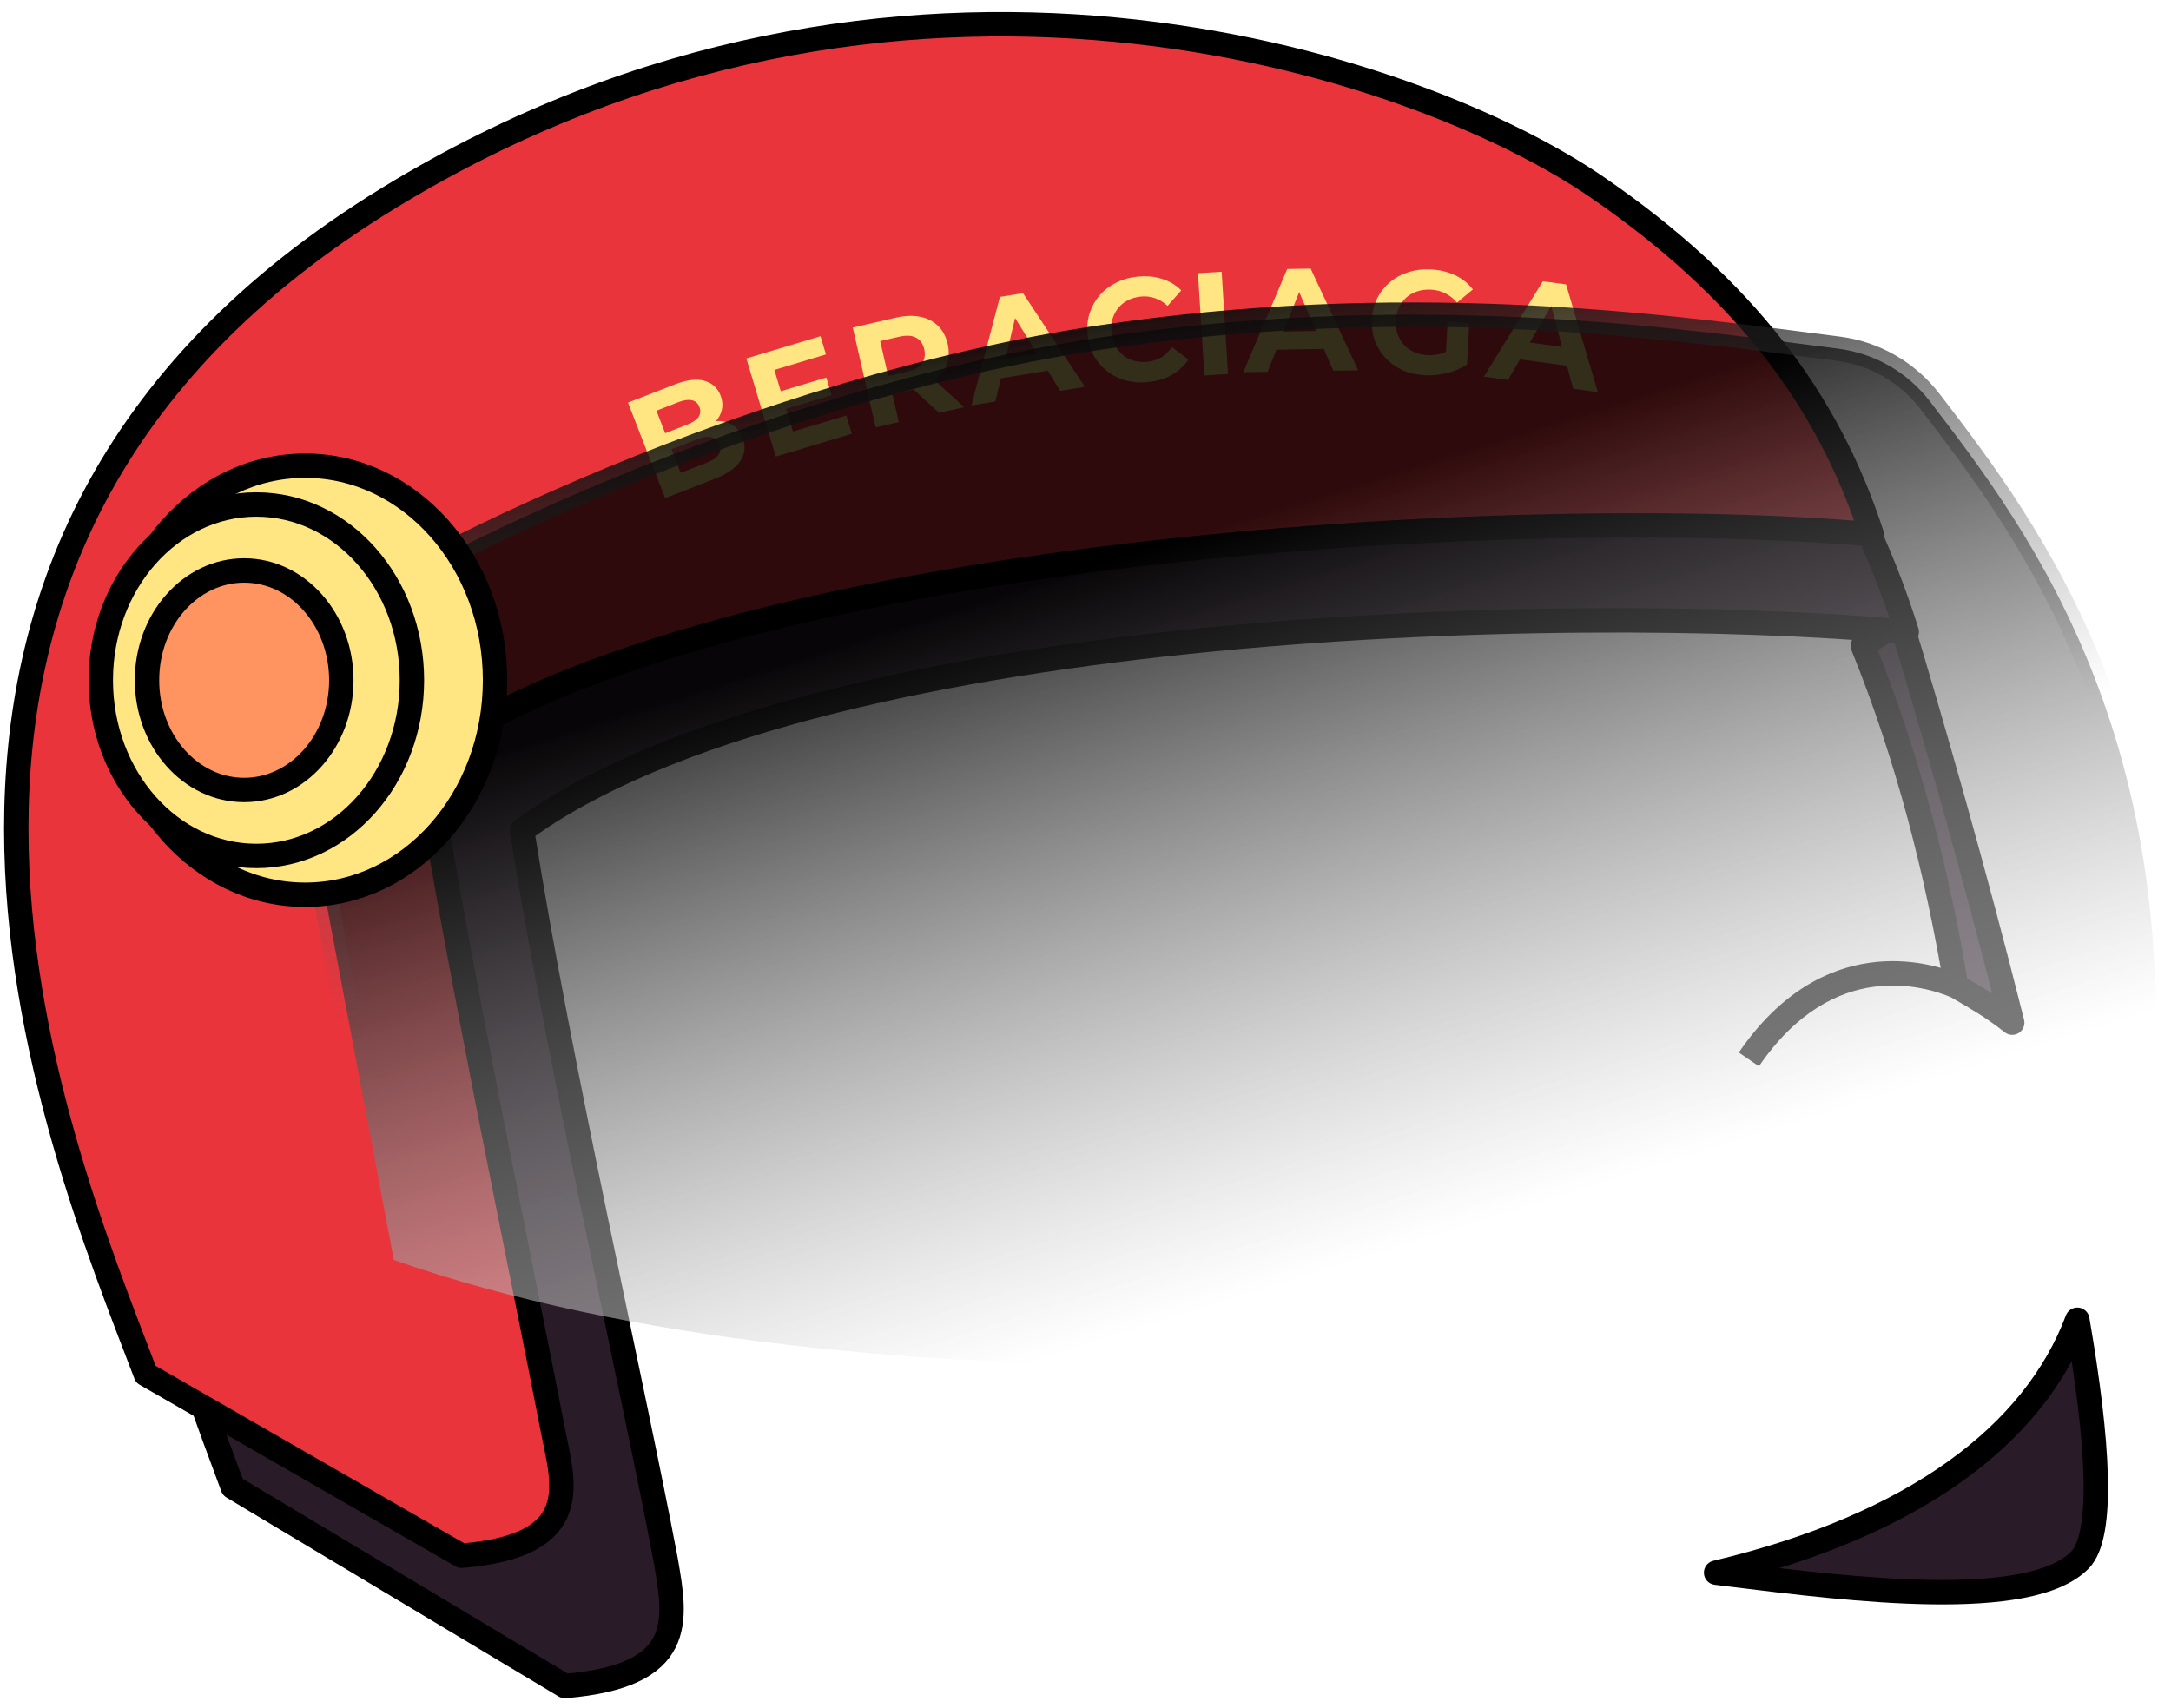
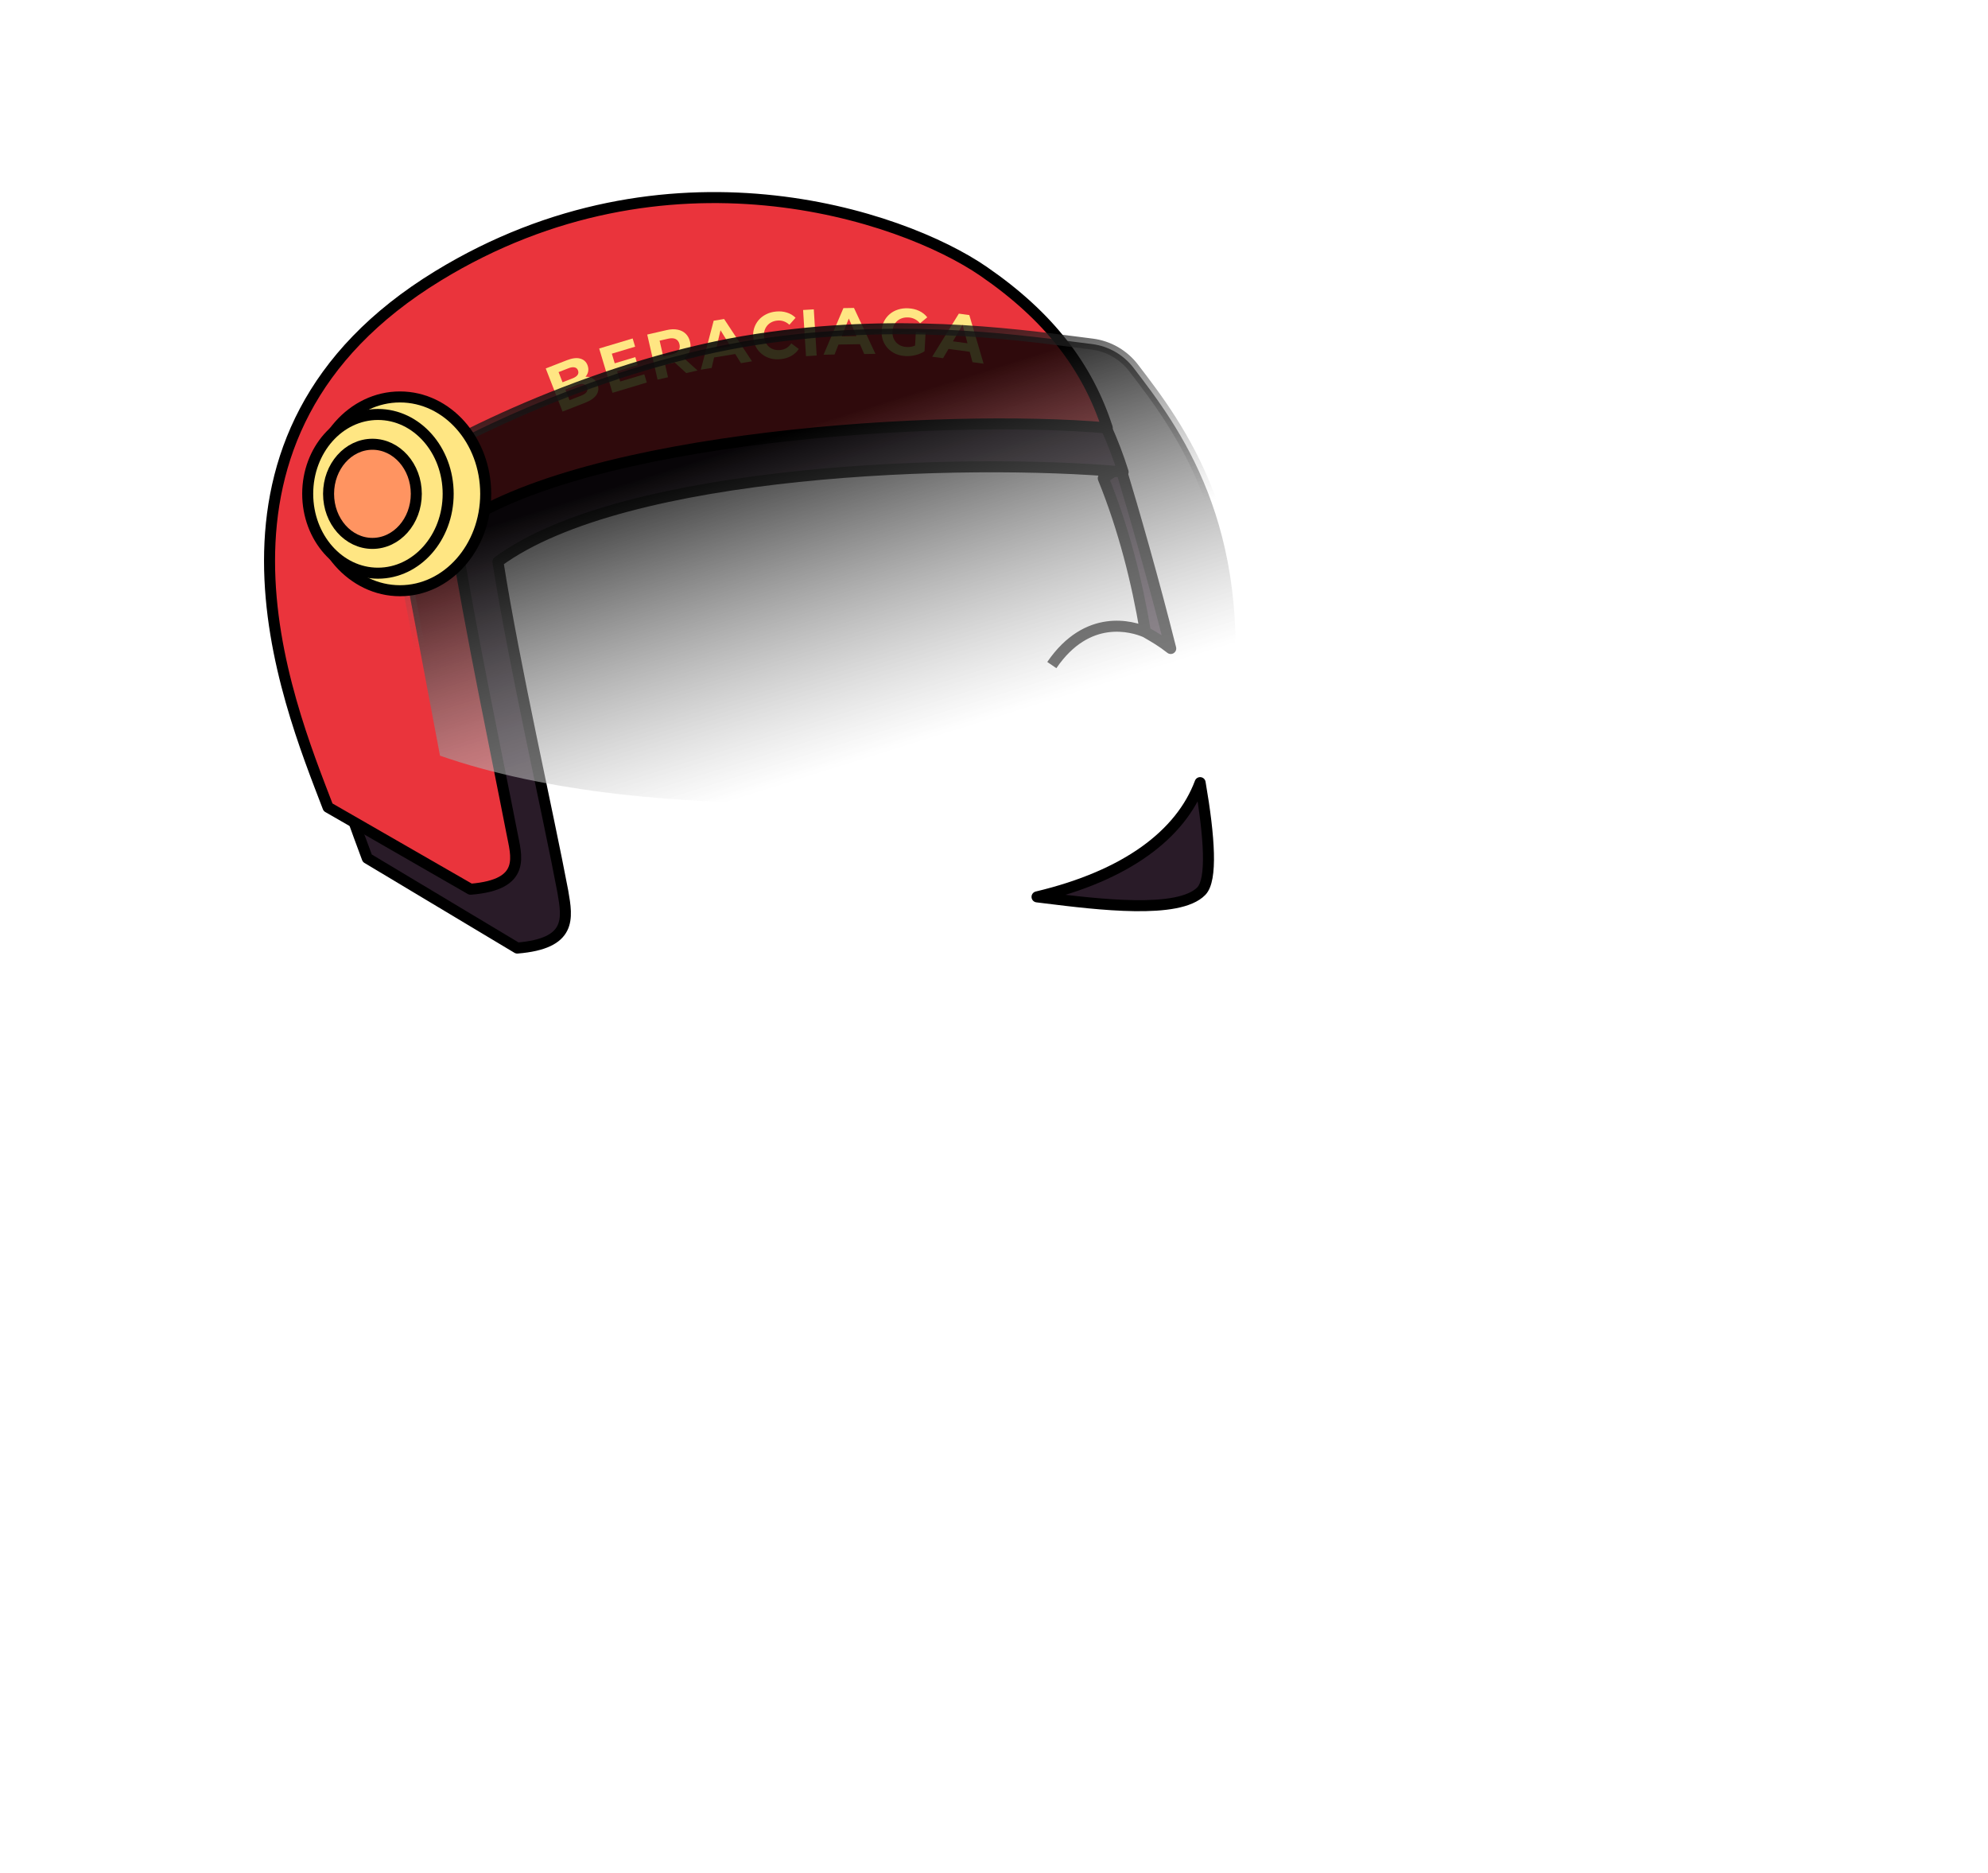
- <svg xmlns="http://www.w3.org/2000/svg" width="178" height="140" viewBox="0 0 178 140" fill="none">
-   <path fill-rule="evenodd" clip-rule="evenodd" d="M140.703 128.954C141.192 129.013 141.699 129.076 142.222 129.141C151.703 130.314 166.455 132.139 170.547 127.899C172.522 125.852 172.048 118.203 170.317 108.213C166.793 117.616 156.971 125.08 140.703 128.954ZM164.982 83.857C161.895 71.554 158.379 59.292 155.831 50.882L152.734 52.95C156.44 62.086 158.859 71.689 160.389 80.867C160.523 80.945 160.663 81.026 160.81 81.111C161.949 81.769 163.451 82.638 164.982 83.857Z" fill="#291B28" />
-   <path d="M142.222 129.141L142.345 128.148H142.345L142.222 129.141ZM140.703 128.954L140.471 127.981C140.001 128.093 139.678 128.526 139.705 129.01C139.732 129.493 140.101 129.888 140.582 129.946L140.703 128.954ZM170.547 127.899L169.827 127.204L170.547 127.899ZM170.317 108.213L171.303 108.042C171.226 107.597 170.86 107.259 170.411 107.217C169.961 107.175 169.539 107.439 169.381 107.862L170.317 108.213ZM155.831 50.882L156.788 50.592C156.696 50.289 156.466 50.047 156.168 49.94C155.87 49.833 155.539 49.874 155.276 50.05L155.831 50.882ZM164.982 83.857L164.359 84.639C164.695 84.906 165.163 84.93 165.523 84.697C165.884 84.465 166.056 84.029 165.952 83.613L164.982 83.857ZM152.734 52.95L152.178 52.119C151.784 52.382 151.629 52.887 151.807 53.326L152.734 52.95ZM160.389 80.867L159.402 81.031C159.451 81.325 159.628 81.581 159.885 81.731L160.389 80.867ZM160.81 81.111L160.309 81.977L160.309 81.977L160.81 81.111ZM142.345 128.148C141.822 128.084 141.314 128.021 140.824 127.961L140.582 129.946C141.069 130.006 141.576 130.068 142.099 130.133L142.345 128.148ZM169.827 127.204C169.02 128.041 167.579 128.671 165.539 129.065C163.527 129.453 161.079 129.586 158.419 129.55C153.099 129.478 147.096 128.736 142.345 128.148L142.099 130.133C146.828 130.718 152.943 131.476 158.392 131.55C161.116 131.587 163.716 131.454 165.918 131.029C168.091 130.609 170.028 129.877 171.267 128.593L169.827 127.204ZM169.332 108.383C170.194 113.361 170.736 117.715 170.822 121.06C170.865 122.735 170.793 124.12 170.603 125.189C170.408 126.288 170.112 126.909 169.827 127.204L171.267 128.593C171.969 127.865 172.355 126.762 172.572 125.539C172.795 124.286 172.867 122.751 172.822 121.009C172.732 117.52 172.171 113.055 171.303 108.042L169.332 108.383ZM169.381 107.862C166.022 116.823 156.58 124.145 140.471 127.981L140.935 129.926C157.362 126.015 167.564 118.409 171.254 108.564L169.381 107.862ZM154.874 51.172C157.419 59.57 160.93 71.817 164.012 84.1L165.952 83.613C162.86 71.292 159.339 59.013 156.788 50.592L154.874 51.172ZM153.289 53.782L156.386 51.713L155.276 50.05L152.178 52.119L153.289 53.782ZM151.807 53.326C155.48 62.379 157.882 71.908 159.402 81.031L161.375 80.703C159.837 71.47 157.401 61.793 153.66 52.575L151.807 53.326ZM159.885 81.731C160.021 81.81 160.163 81.892 160.309 81.977L161.31 80.245C161.163 80.16 161.024 80.08 160.893 80.003L159.885 81.731ZM160.309 81.977C161.449 82.636 162.893 83.471 164.359 84.639L165.605 83.074C164.01 81.804 162.449 80.903 161.31 80.245L160.309 81.977ZM160.783 79.948C159.524 79.408 156.707 78.467 153.314 78.939C149.875 79.417 145.964 81.332 142.564 86.302L144.214 87.431C147.313 82.902 150.736 81.317 153.589 80.92C156.488 80.517 158.92 81.326 159.995 81.786L160.783 79.948Z" fill="black" />
-   <path d="M19.084 121.935L46.317 138.247C56.227 137.426 55.446 132.918 54.597 128.017L54.583 127.935C51.988 114.143 45.789 87.046 42.805 68.098C65.829 51.148 127.522 49.216 156.334 51.81C152.874 40.81 146.459 29.185 134.834 20.935C120.302 10.623 78.176 -3.115 38.015 22.183C-8.024 51.185 11.818 102.342 19.084 121.935Z" fill="#291B28" stroke="black" stroke-width="2" stroke-linejoin="round" />
-   <path d="M11.956 112.684L37.834 127.564C48.114 126.739 46.133 121.506 45.329 117.253C42.652 103.46 37.912 81.046 34.834 62.098C58.586 45.148 123.735 41.216 153.459 43.81C149.89 32.81 142.989 23.631 130.995 15.382C116.004 5.07 73.387 -9.115 31.956 16.184C-15.541 45.185 4.461 93.091 11.956 112.684Z" fill="#EA343C" stroke="black" stroke-width="2" stroke-linejoin="round" />
-   <path d="M54.537 40.842L51.488 33.014L55.313 31.525C56.297 31.142 57.107 31.041 57.745 31.222C58.389 31.4 58.83 31.795 59.069 32.406C59.228 32.816 59.267 33.213 59.185 33.597C59.099 33.974 58.914 34.312 58.627 34.613C58.341 34.913 57.97 35.152 57.515 35.329L57.549 34.788C58.041 34.596 58.509 34.508 58.953 34.524C59.394 34.533 59.78 34.653 60.111 34.885C60.449 35.114 60.707 35.455 60.884 35.91C61.145 36.581 61.085 37.21 60.704 37.796C60.32 38.375 59.613 38.865 58.585 39.265L54.537 40.842ZM55.806 38.776L57.919 37.953C58.389 37.77 58.714 37.558 58.894 37.316C59.079 37.064 59.106 36.77 58.976 36.434C58.848 36.106 58.631 35.912 58.324 35.851C58.021 35.78 57.635 35.836 57.166 36.019L54.918 36.894L54.404 35.575L56.339 34.821C56.779 34.65 57.085 34.445 57.258 34.206C57.436 33.956 57.464 33.675 57.342 33.362C57.223 33.056 57.015 32.875 56.718 32.819C56.426 32.752 56.06 32.805 55.62 32.976L53.82 33.677L55.806 38.776Z" fill="#FFE683" />
-   <path d="M63.877 32.119L67.75 30.956L68.184 32.404L64.311 33.567L63.877 32.119ZM65.008 35.388L69.387 34.073L69.836 35.567L63.607 37.437L61.191 29.392L67.271 27.567L67.719 29.061L63.49 30.331L65.008 35.388Z" fill="#FFE683" />
-   <path d="M71.795 35.046L69.916 26.859L73.46 26.046C74.193 25.878 74.852 25.853 75.438 25.973C76.022 26.086 76.509 26.331 76.9 26.709C77.29 27.087 77.556 27.584 77.698 28.2C77.837 28.809 77.814 29.368 77.627 29.879C77.439 30.382 77.106 30.811 76.63 31.166C76.153 31.522 75.549 31.784 74.816 31.952L72.324 32.524L72.976 31.5L73.69 34.611L71.795 35.046ZM77 33.852L74.271 31.351L76.295 30.886L79.047 33.382L77 33.852ZM73.024 31.711L71.978 31.015L74.364 30.468C74.949 30.333 75.357 30.108 75.588 29.793C75.818 29.469 75.881 29.085 75.779 28.641C75.676 28.188 75.451 27.871 75.105 27.687C74.759 27.504 74.294 27.48 73.709 27.614L71.323 28.161L71.959 27.067L73.024 31.711Z" fill="#FFE683" />
-   <path d="M79.647 33.241L81.982 24.346L83.877 24.035L88.943 31.716L86.93 32.046L82.698 25.225L83.456 25.101L81.613 32.918L79.647 33.241ZM81.203 31.161L81.473 29.621L85.736 28.922L86.496 30.294L81.203 31.161Z" fill="#FFE683" />
-   <path d="M94.141 31.325C93.497 31.392 92.885 31.35 92.307 31.2C91.736 31.042 91.227 30.788 90.781 30.44C90.335 30.092 89.97 29.667 89.685 29.166C89.408 28.663 89.238 28.098 89.173 27.469C89.109 26.84 89.161 26.252 89.329 25.704C89.506 25.155 89.778 24.665 90.143 24.233C90.517 23.8 90.968 23.453 91.496 23.189C92.023 22.918 92.613 22.749 93.265 22.682C93.989 22.607 94.655 22.668 95.262 22.863C95.876 23.049 96.407 23.364 96.855 23.809L95.731 25.082C95.411 24.785 95.068 24.575 94.702 24.452C94.334 24.321 93.944 24.277 93.53 24.319C93.14 24.359 92.788 24.46 92.475 24.62C92.162 24.781 91.898 24.993 91.684 25.257C91.47 25.52 91.312 25.822 91.21 26.162C91.116 26.501 91.09 26.87 91.131 27.268C91.172 27.666 91.272 28.021 91.433 28.334C91.602 28.647 91.818 28.91 92.082 29.124C92.345 29.339 92.646 29.493 92.985 29.586C93.325 29.68 93.689 29.707 94.079 29.667C94.493 29.625 94.867 29.506 95.201 29.311C95.534 29.107 95.826 28.824 96.079 28.46L97.438 29.479C97.09 30.005 96.634 30.426 96.072 30.741C95.517 31.055 94.873 31.25 94.141 31.325Z" fill="#FFE683" />
-   <path d="M98.746 30.785L98.222 22.401L100.163 22.28L100.686 30.664L98.746 30.785Z" fill="#FFE683" />
-   <path d="M101.938 30.518L105.541 22.057L107.461 22.025L111.357 30.361L109.317 30.395L106.121 23.032L106.889 23.019L103.93 30.485L101.938 30.518ZM103.78 28.688L104.271 27.203L108.59 27.131L109.143 28.598L103.78 28.688Z" fill="#FFE683" />
-   <path d="M116.833 30.767C116.17 30.732 115.564 30.596 115.016 30.358C114.476 30.113 114.009 29.784 113.615 29.37C113.228 28.957 112.933 28.481 112.729 27.941C112.534 27.402 112.453 26.817 112.486 26.186C112.52 25.554 112.663 24.981 112.914 24.466C113.174 23.951 113.522 23.509 113.958 23.14C114.395 22.77 114.898 22.497 115.468 22.319C116.039 22.133 116.66 22.058 117.331 22.093C118.074 22.133 118.734 22.293 119.312 22.572C119.898 22.851 120.382 23.238 120.765 23.73L119.457 24.814C119.171 24.479 118.852 24.225 118.5 24.055C118.149 23.876 117.762 23.775 117.339 23.752C116.931 23.731 116.556 23.775 116.214 23.885C115.872 23.995 115.57 24.163 115.31 24.389C115.057 24.616 114.855 24.89 114.701 25.21C114.556 25.531 114.473 25.891 114.452 26.29C114.431 26.682 114.475 27.045 114.586 27.379C114.704 27.714 114.877 28.011 115.103 28.272C115.338 28.525 115.616 28.724 115.936 28.869C116.265 29.015 116.629 29.098 117.029 29.119C117.412 29.14 117.787 29.1 118.153 28.999C118.527 28.891 118.894 28.698 119.253 28.421L120.281 29.881C119.807 30.201 119.262 30.436 118.645 30.587C118.036 30.739 117.432 30.799 116.833 30.767ZM118.521 29.535L118.689 26.384L120.462 26.478L120.281 29.881L118.521 29.535Z" fill="#FFE683" />
-   <path d="M121.665 30.885L126.5 23.062L128.403 23.32L131 32.147L128.979 31.874L126.928 24.113L127.689 24.216L123.639 31.152L121.665 30.885ZM123.761 29.352L124.47 27.959L128.751 28.537L129.077 30.071L123.761 29.352Z" fill="#FFE683" />
-   <path d="M32.289 103.315L22.876 53.464C34.023 45.582 62.515 31.883 89.923 27.715C114.753 23.94 135.524 26.627 148.447 28.298C149.239 28.401 150.002 28.5 150.735 28.593C153.699 28.97 156.41 30.535 158.231 32.908C162.287 38.192 167.751 45.317 171.697 55.46C175.638 65.593 178.08 78.779 175.996 96.166C175.542 99.958 172.729 103.039 168.99 103.916C150.514 108.248 125.784 111.469 100.862 111.892C76.159 112.311 51.356 109.98 32.289 103.315Z" fill="url(#paint0_linear_1507_405)" fill-opacity="0.8" stroke="url(#paint1_linear_1507_405)" stroke-width="2" />
-   <ellipse cx="25.019" cy="55.776" rx="15.57" ry="17.591" fill="#FFE683" stroke="black" stroke-width="2" />
-   <ellipse cx="21.019" cy="55.776" rx="12.754" ry="14.409" fill="#FFE683" stroke="black" stroke-width="2" />
-   <ellipse cx="20.019" cy="55.776" rx="7.966" ry="9" fill="#FF9461" stroke="black" stroke-width="2" />
+ <svg xmlns="http://www.w3.org/2000/svg" width="361" height="340" viewBox="0 0 361 340" fill="none">
+   <path fill-rule="evenodd" clip-rule="evenodd" d="M188.314 162.837C188.803 162.896 189.31 162.959 189.833 163.024C199.314 164.197 214.067 166.022 218.158 161.782C220.134 159.735 219.659 152.086 217.929 142.096C214.404 151.499 204.583 158.963 188.314 162.837ZM212.593 117.74C209.506 105.437 205.99 93.175 203.442 84.765L200.345 86.834C204.051 95.969 206.471 105.572 208 114.75C208.134 114.828 208.274 114.909 208.421 114.994C209.56 115.652 211.062 116.521 212.593 117.74Z" fill="#291B28" />
+   <path d="M189.833 163.024L189.956 162.031H189.956L189.833 163.024ZM188.314 162.837L188.083 161.864C187.612 161.976 187.289 162.409 187.316 162.893C187.343 163.376 187.713 163.771 188.193 163.829L188.314 162.837ZM218.158 161.782L217.439 161.087L218.158 161.782ZM217.929 142.096L218.914 141.925C218.837 141.48 218.471 141.142 218.022 141.1C217.573 141.058 217.151 141.322 216.992 141.745L217.929 142.096ZM203.442 84.765L204.399 84.475C204.308 84.172 204.078 83.93 203.78 83.823C203.481 83.716 203.15 83.757 202.887 83.933L203.442 84.765ZM212.593 117.74L211.97 118.522C212.306 118.789 212.774 118.813 213.135 118.58C213.495 118.348 213.668 117.912 213.563 117.496L212.593 117.74ZM200.345 86.834L199.789 86.002C199.395 86.266 199.24 86.77 199.418 87.21L200.345 86.834ZM208 114.75L207.014 114.914C207.063 115.208 207.239 115.464 207.496 115.614L208 114.75ZM208.421 114.994L207.92 115.86L207.92 115.86L208.421 114.994ZM189.956 162.031C189.433 161.967 188.925 161.904 188.436 161.844L188.193 163.829C188.681 163.889 189.187 163.951 189.711 164.016L189.956 162.031ZM217.439 161.087C216.631 161.924 215.19 162.554 213.15 162.948C211.138 163.336 208.691 163.469 206.03 163.433C200.71 163.361 194.708 162.619 189.956 162.031L189.711 164.016C194.44 164.601 200.554 165.359 206.003 165.433C208.728 165.47 211.328 165.337 213.529 164.912C215.702 164.492 217.639 163.76 218.878 162.476L217.439 161.087ZM216.943 142.267C217.806 147.244 218.348 151.598 218.434 154.943C218.477 156.618 218.404 158.004 218.215 159.072C218.019 160.171 217.724 160.792 217.439 161.087L218.878 162.476C219.581 161.748 219.966 160.645 220.184 159.422C220.406 158.169 220.478 156.634 220.433 154.892C220.343 151.403 219.782 146.938 218.914 141.925L216.943 142.267ZM216.992 141.745C213.633 150.706 204.191 158.028 188.083 161.864L188.546 163.809C204.974 159.898 215.175 152.292 218.865 142.447L216.992 141.745ZM202.485 85.055C205.03 93.453 208.541 105.7 211.623 117.983L213.563 117.496C210.471 105.175 206.951 92.896 204.399 84.475L202.485 85.055ZM200.9 87.665L203.998 85.596L202.887 83.933L199.789 86.002L200.9 87.665ZM199.418 87.21C203.091 96.262 205.493 105.791 207.014 114.914L208.987 114.586C207.448 105.353 205.012 95.677 201.272 86.458L199.418 87.21ZM207.496 115.614C207.632 115.693 207.774 115.775 207.92 115.86L208.921 114.128C208.774 114.043 208.636 113.963 208.504 113.886L207.496 115.614ZM207.92 115.86C209.061 116.519 210.504 117.354 211.97 118.522L213.216 116.957C211.621 115.687 210.06 114.786 208.921 114.128L207.92 115.86ZM208.394 113.831C207.135 113.291 204.318 112.35 200.925 112.822C197.486 113.3 193.576 115.215 190.175 120.185L191.825 121.315C194.925 116.785 198.347 115.2 201.2 114.803C204.099 114.4 206.532 115.209 207.606 115.669L208.394 113.831Z" fill="black" />
+   <path d="M66.695 155.818L93.928 172.13C103.838 171.31 103.057 166.801 102.208 161.901L102.194 161.818C99.599 148.026 93.4 120.93 90.416 101.982C113.441 85.032 175.133 83.1 203.945 85.694C200.485 74.694 194.071 63.068 182.445 54.819C167.914 44.507 125.788 30.769 85.627 56.067C39.587 85.069 59.429 136.226 66.695 155.818Z" fill="#291B28" stroke="black" stroke-width="2" stroke-linejoin="round" />
+   <path d="M59.568 146.567L85.445 161.448C95.725 160.623 93.744 155.39 92.941 151.136C90.264 137.343 85.523 114.93 82.445 95.981C106.198 79.032 171.347 75.1 201.07 77.693C197.501 66.694 190.6 57.515 178.607 49.265C163.615 38.953 120.998 24.769 79.567 50.067C32.071 79.068 52.072 126.974 59.568 146.567Z" fill="#EA343C" stroke="black" stroke-width="2" stroke-linejoin="round" />
+   <path d="M102.15 74.724L99.102 66.897L102.926 65.408C103.91 65.025 104.721 64.923 105.358 65.105C106.002 65.283 106.444 65.677 106.682 66.289C106.841 66.699 106.88 67.096 106.798 67.48C106.713 67.856 106.527 68.195 106.24 68.495C105.954 68.796 105.583 69.035 105.129 69.212L105.162 68.671C105.654 68.479 106.122 68.391 106.567 68.407C107.008 68.415 107.394 68.536 107.724 68.767C108.062 68.996 108.32 69.338 108.497 69.793C108.758 70.464 108.698 71.093 108.317 71.679C107.933 72.258 107.227 72.747 106.198 73.148L102.15 74.724ZM103.419 72.659L105.532 71.836C106.002 71.653 106.327 71.441 106.508 71.199C106.693 70.946 106.72 70.653 106.589 70.317C106.461 69.989 106.244 69.795 105.937 69.734C105.635 69.663 105.249 69.719 104.779 69.902L102.531 70.777L102.018 69.457L103.952 68.704C104.392 68.533 104.698 68.328 104.871 68.088C105.049 67.839 105.077 67.558 104.955 67.245C104.836 66.939 104.628 66.758 104.331 66.702C104.039 66.635 103.673 66.688 103.234 66.859L101.433 67.56L103.419 72.659Z" fill="#FFE683" />
+   <path d="M111.49 66.002L115.363 64.839L115.798 66.287L111.925 67.45L111.49 66.002ZM112.622 69.27L117 67.956L117.449 69.45L111.22 71.32L108.804 63.275L114.884 61.45L115.333 62.944L111.103 64.213L112.622 69.27Z" fill="#FFE683" />
+   <path d="M119.409 68.929L117.53 60.742L121.073 59.928C121.806 59.76 122.466 59.736 123.051 59.856C123.635 59.968 124.122 60.214 124.513 60.592C124.903 60.97 125.169 61.467 125.311 62.083C125.45 62.691 125.427 63.251 125.24 63.761C125.052 64.264 124.72 64.694 124.243 65.049C123.767 65.405 123.162 65.667 122.429 65.835L119.938 66.407L120.589 65.383L121.303 68.494L119.409 68.929ZM124.613 67.734L121.885 65.234L123.908 64.769L126.66 67.265L124.613 67.734ZM120.638 65.594L119.591 64.898L121.977 64.35C122.562 64.216 122.97 63.991 123.201 63.675C123.431 63.352 123.495 62.968 123.393 62.523C123.289 62.071 123.064 61.754 122.718 61.57C122.373 61.387 121.907 61.362 121.322 61.496L118.937 62.044L119.572 60.95L120.638 65.594Z" fill="#FFE683" />
+   <path d="M127.26 67.124L129.596 58.228L131.49 57.918L136.556 65.599L134.543 65.93L130.311 59.108L131.069 58.984L129.226 66.801L127.26 67.124ZM128.816 65.044L129.087 63.504L133.35 62.805L134.109 64.177L128.816 65.044Z" fill="#FFE683" />
+   <path d="M141.754 65.209C141.11 65.275 140.498 65.233 139.92 65.084C139.349 64.925 138.84 64.672 138.394 64.323C137.948 63.975 137.583 63.55 137.298 63.049C137.022 62.546 136.851 61.981 136.786 61.352C136.722 60.724 136.774 60.135 136.943 59.587C137.12 59.038 137.391 58.548 137.757 58.116C138.13 57.684 138.581 57.336 139.109 57.072C139.636 56.801 140.226 56.632 140.878 56.565C141.603 56.49 142.268 56.551 142.875 56.746C143.49 56.932 144.021 57.247 144.468 57.692L143.345 58.965C143.025 58.669 142.681 58.459 142.315 58.335C141.948 58.204 141.557 58.16 141.143 58.203C140.753 58.242 140.402 58.343 140.088 58.504C139.775 58.665 139.512 58.877 139.297 59.14C139.083 59.403 138.925 59.705 138.823 60.045C138.73 60.385 138.703 60.753 138.744 61.151C138.785 61.549 138.886 61.905 139.047 62.218C139.215 62.53 139.431 62.793 139.695 63.008C139.958 63.222 140.259 63.376 140.599 63.47C140.938 63.563 141.303 63.59 141.693 63.55C142.106 63.508 142.48 63.389 142.814 63.194C143.147 62.991 143.44 62.707 143.692 62.344L145.051 63.362C144.703 63.888 144.248 64.309 143.685 64.624C143.13 64.939 142.487 65.133 141.754 65.209Z" fill="#FFE683" />
+   <path d="M146.359 64.668L145.836 56.284L147.776 56.163L148.299 64.547L146.359 64.668Z" fill="#FFE683" />
+   <path d="M149.551 64.401L153.154 55.94L155.074 55.908L158.97 64.244L156.93 64.278L153.735 56.914L154.503 56.902L151.543 64.368L149.551 64.401ZM151.393 62.57L151.884 61.086L156.204 61.014L156.756 62.481L151.393 62.57Z" fill="#FFE683" />
+   <path d="M164.446 64.65C163.783 64.615 163.177 64.478 162.629 64.241C162.089 63.996 161.622 63.666 161.228 63.253C160.841 62.84 160.546 62.363 160.343 61.824C160.147 61.285 160.066 60.7 160.1 60.068C160.133 59.437 160.276 58.864 160.528 58.349C160.787 57.834 161.136 57.392 161.572 57.022C162.008 56.653 162.511 56.379 163.082 56.202C163.652 56.016 164.273 55.941 164.944 55.976C165.687 56.016 166.348 56.175 166.926 56.454C167.512 56.734 167.996 57.12 168.378 57.613L167.07 58.697C166.784 58.362 166.465 58.108 166.114 57.937C165.763 57.758 165.375 57.658 164.952 57.635C164.545 57.613 164.17 57.657 163.827 57.767C163.485 57.877 163.184 58.046 162.923 58.272C162.671 58.499 162.468 58.773 162.315 59.093C162.169 59.414 162.086 59.774 162.065 60.173C162.044 60.565 162.089 60.927 162.199 61.262C162.317 61.596 162.49 61.894 162.716 62.154C162.951 62.407 163.229 62.606 163.55 62.752C163.878 62.897 164.243 62.981 164.642 63.002C165.025 63.023 165.4 62.983 165.766 62.882C166.14 62.774 166.507 62.581 166.866 62.303L167.894 63.764C167.42 64.084 166.875 64.319 166.258 64.47C165.649 64.622 165.045 64.682 164.446 64.65ZM166.134 63.418L166.302 60.267L168.075 60.361L167.894 63.764L166.134 63.418Z" fill="#FFE683" />
+   <path d="M169.278 64.768L174.114 56.945L176.016 57.203L178.613 66.03L176.592 65.757L174.541 57.996L175.302 58.099L171.252 65.035L169.278 64.768ZM171.375 63.235L172.084 61.842L176.365 62.42L176.69 63.954L171.375 63.235Z" fill="#FFE683" />
+   <path d="M79.9 137.199L70.488 87.347C81.635 79.465 110.127 65.766 137.534 61.599C162.365 57.824 183.135 60.51 196.058 62.182C196.851 62.285 197.614 62.383 198.347 62.476C201.31 62.853 204.021 64.418 205.842 66.791C209.898 72.075 215.362 79.201 219.308 89.344C223.25 99.476 225.691 112.662 223.607 130.049C223.153 133.842 220.341 136.923 216.601 137.8C198.126 142.132 173.396 145.353 148.473 145.776C123.771 146.195 98.967 143.864 79.9 137.199Z" fill="url(#paint0_linear_1521_12464)" fill-opacity="0.8" stroke="url(#paint1_linear_1521_12464)" stroke-width="2" />
+   <ellipse cx="72.629" cy="89.66" rx="15.57" ry="17.591" fill="#FFE683" stroke="black" stroke-width="2" />
+   <ellipse cx="68.629" cy="89.659" rx="12.754" ry="14.409" fill="#FFE683" stroke="black" stroke-width="2" />
+   <ellipse cx="67.63" cy="89.66" rx="7.966" ry="9" fill="#FF9461" stroke="black" stroke-width="2" />
  <defs>
-     <linearGradient id="paint0_linear_1507_405" x1="99.766" y1="43.185" x2="117.959" y2="101.185" gradientUnits="userSpaceOnUse">
+     <linearGradient id="paint0_linear_1521_12464" x1="147.378" y1="77.069" x2="165.57" y2="135.069" gradientUnits="userSpaceOnUse">
      <stop />
      <stop offset="1" stop-color="white" stop-opacity="0.6" />
    </linearGradient>
-     <linearGradient id="paint1_linear_1507_405" x1="99.766" y1="20.185" x2="108.959" y2="68.87" gradientUnits="userSpaceOnUse">
+     <linearGradient id="paint1_linear_1521_12464" x1="147.378" y1="54.069" x2="156.57" y2="102.753" gradientUnits="userSpaceOnUse">
      <stop />
      <stop offset="1" stop-color="#666666" stop-opacity="0" />
    </linearGradient>
  </defs>
</svg>
